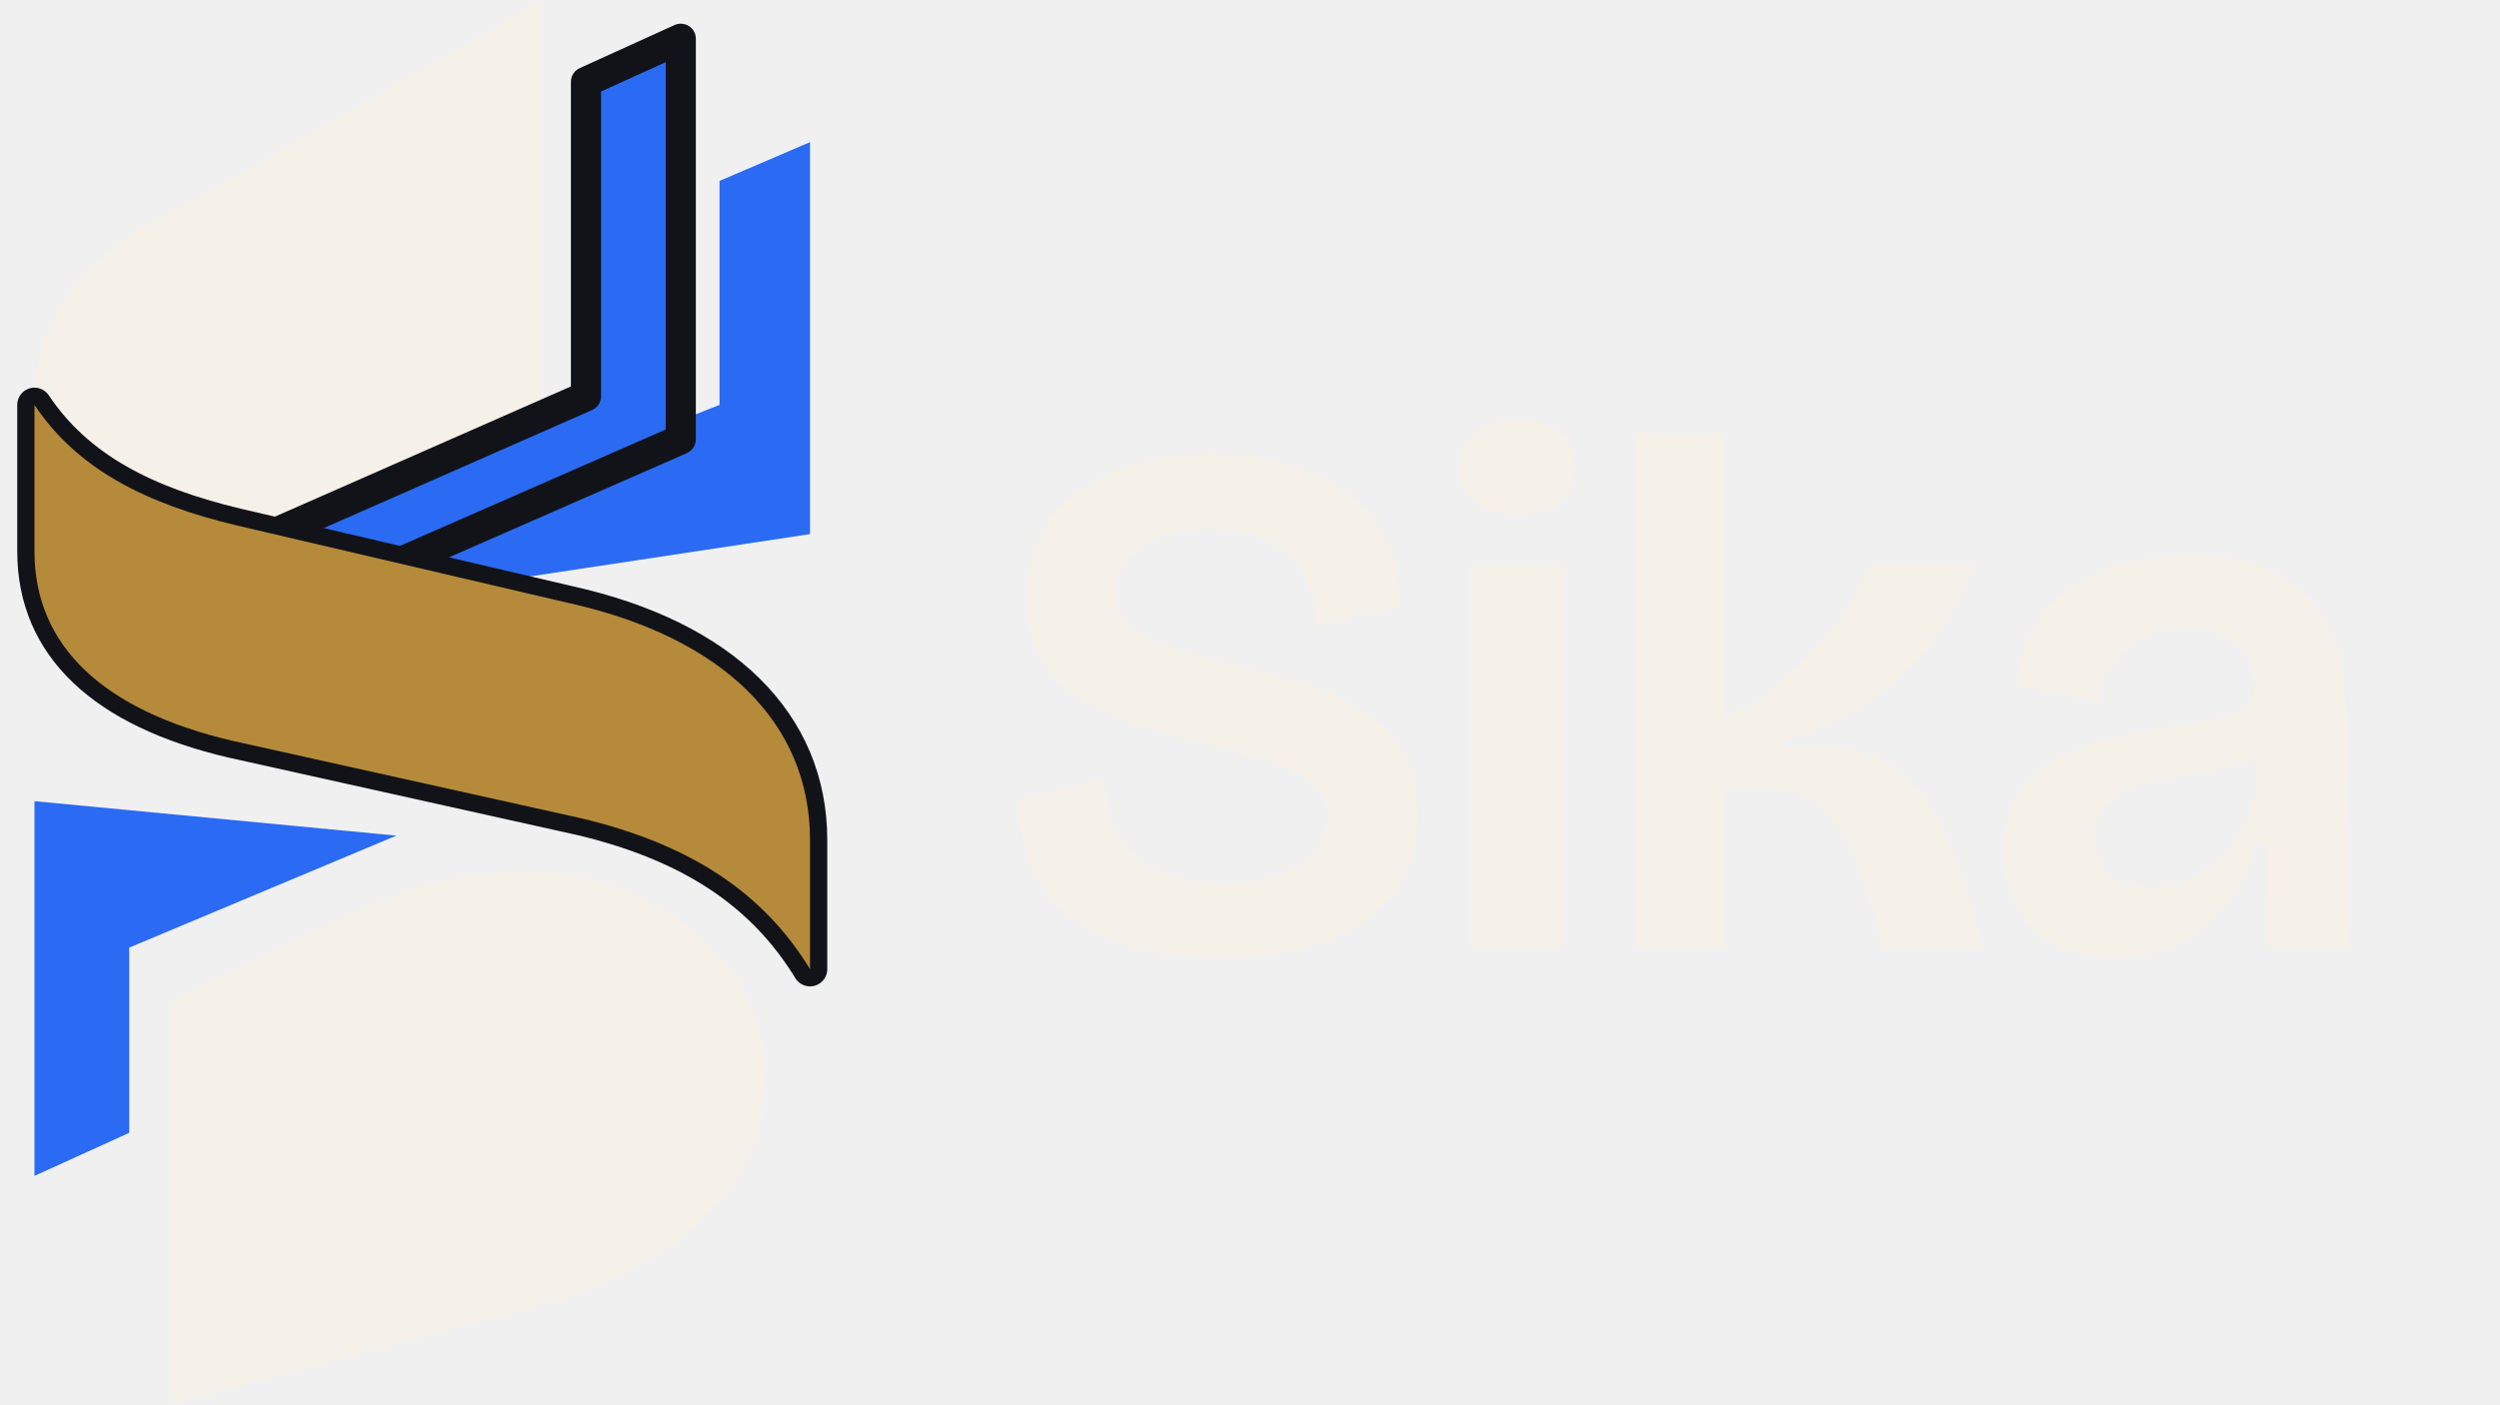
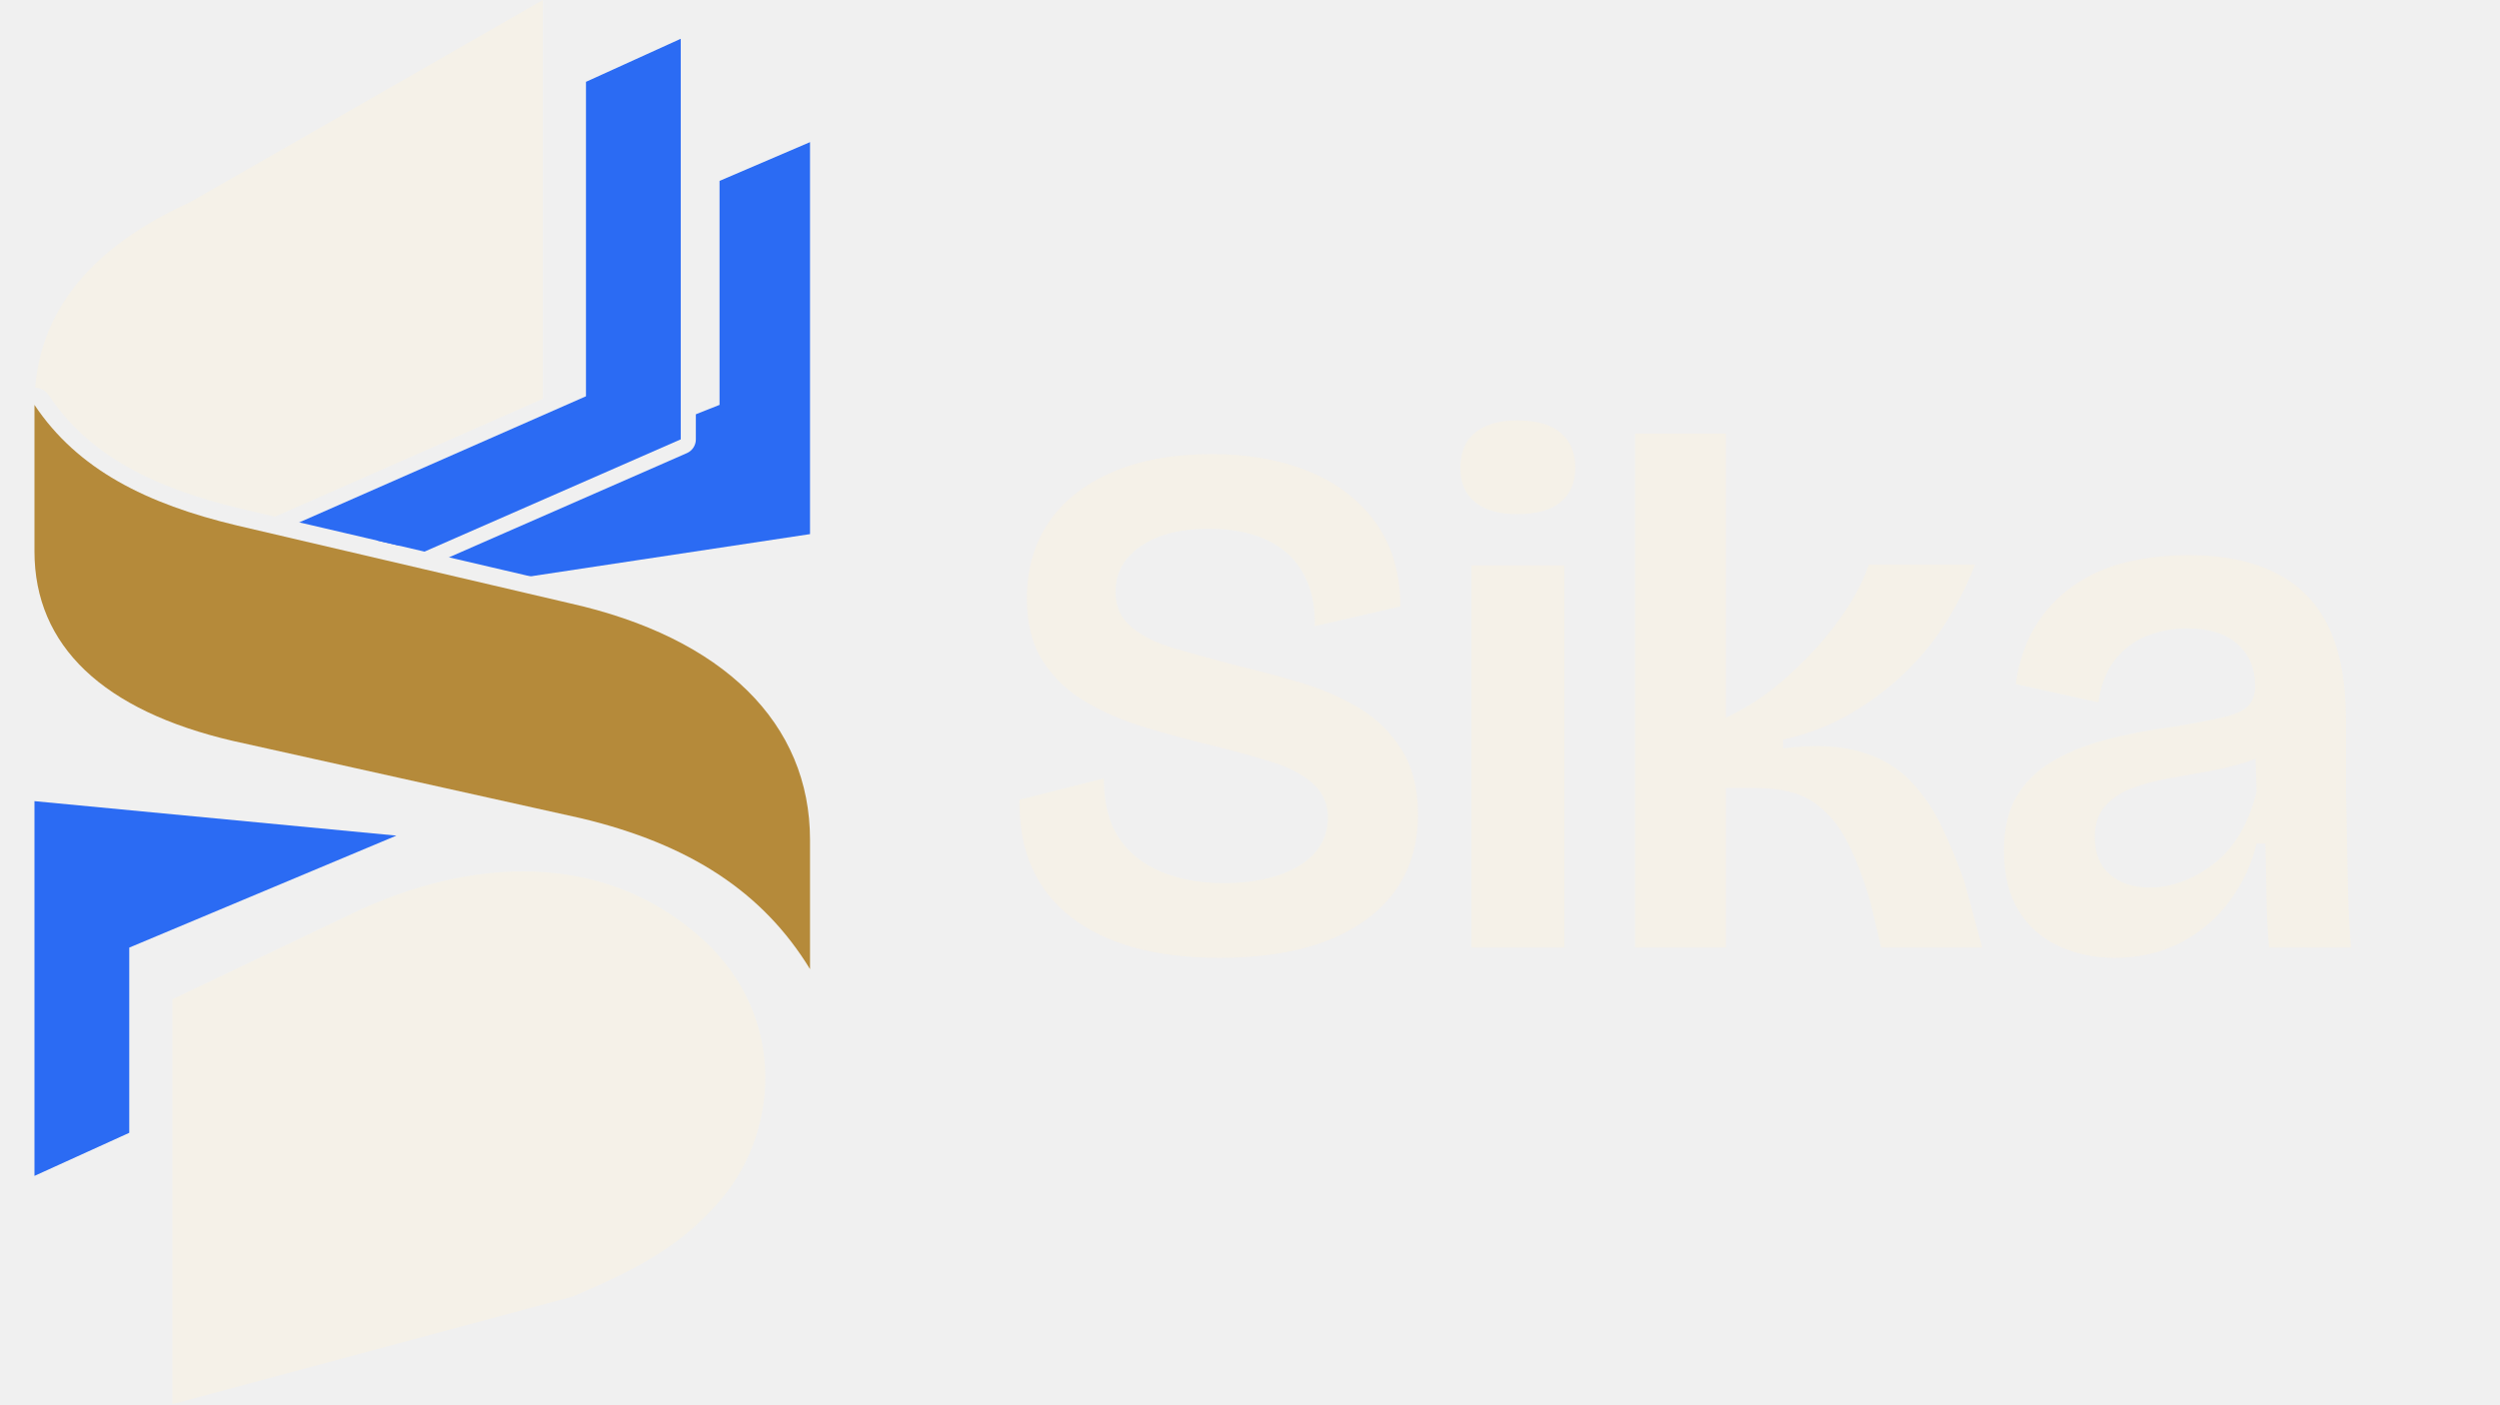
<svg xmlns="http://www.w3.org/2000/svg" viewBox="0 0 580 326" role="img" aria-labelledby="title">
-   <g>
+   <defs>
+     <mask id="underlay" maskUnits="userSpaceOnUse" x="0" y="0" width="196" height="326">
+       <rect width="196" height="326" fill="#fff" />
+       <path fill="none" stroke="#000" stroke-width="7" stroke-linejoin="round" d="M136 19l22-10v93l-89 39-8-16 75-33V19Z" />
+       <path fill="none" stroke="#000" stroke-width="8" stroke-linejoin="round" d="M8 94c10 15 26 23 47 28l77 18c36 8 56 28 56 55v30c-11-18-28-29-53-35l-81-18C24 165 8 150 8 128V94Z" />
+     </mask>
+     <mask id="ribbon-gap" maskUnits="userSpaceOnUse" x="0" y="0" width="196" height="326">
+       <rect width="196" height="326" fill="#fff" />
+       <path fill="none" stroke="#000" stroke-width="8" stroke-linejoin="round" d="M8 94c10 15 26 23 47 28l77 18c36 8 56 28 56 55v30c-11-18-28-29-53-35l-81-18C24 165 8 150 8 128V94Z" />
+     </mask>
+   </defs>
+   <g mask="url(#underlay)">
    <path fill="#F5F1E8" d="M126 0v102l-53 24C42 140 8 124 8 94 8 72 22 57 44 47L126 0Z" />
    <path fill="#2B6BF3" d="M167 42l21-9v91l-86 13-26-7 91-36V42Z" />
-     <path fill="#2B6BF3" stroke="#111318" stroke-width="7" stroke-linejoin="round" d="M136 19l22-10v93l-89 39-8-16 75-33V19Z" />
    <path fill="#2B6BF3" d="M8 186l84 8-62 26v43L8 273v-87Z" />
    <path fill="#F5F1E8" d="M40 232l44-21c29-13 58-12 79 7 20 18 18 46 3 62-9 10-19 15-33 21l-93 25v-94Z" />
-     <path fill="#111318" stroke="#111318" stroke-width="8" stroke-linejoin="round" d="M8 94c10 15 26 23 47 28l77 18c36 8 56 28 56 55v30c-11-18-28-29-53-35l-81-18C24 165 8 150 8 128V94Z" />
-     <path fill="#B58A3A" d="M8 94c10 15 26 23 47 28l77 18c36 8 56 28 56 55v30c-11-18-28-29-53-35l-81-18C24 165 8 150 8 128V94Z" />
  </g>
+   <path mask="url(#ribbon-gap)" fill="#2B6BF3" d="M136 19l22-10v93l-89 39-8-16 75-33V19Z" />
+   <path fill="#B58A3A" d="M8 94c10 15 26 23 47 28l77 18c36 8 56 28 56 55v30c-11-18-28-29-53-35l-81-18C24 165 8 150 8 128V94Z" />
  <g fill="#F5F1E8" transform="translate(230 220) scale(.17 -.17)">
    <path transform="translate(0 0)" d="M312 -14Q246 -14 195.5 0Q145 14 109.5 41.5Q74 69 56 109Q38 149 39 202L154 231Q154 181 174.5 150Q195 119 232.5 103.5Q270 88 317 88Q362 88 394.5 99.5Q427 111 443.5 131Q460 151 460 177Q460 206 439 224.5Q418 243 382 254Q346 265 302 276Q256 287 211 300.5Q166 314 129.5 335.5Q93 357 71 391Q49 425 49 477Q49 537 79 581Q109 625 166 649.5Q223 674 301 674Q378 674 436 649.5Q494 625 526.5 578.5Q559 532 559 466L442 439Q443 472 433 497Q423 522 404.5 538.5Q386 555 359 563.5Q332 572 298 572Q257 572 229 561Q201 550 185.5 531Q170 512 170 486Q170 456 192 437.5Q214 419 252.5 408Q291 397 336 385Q379 375 422.5 362Q466 349 502 327.5Q538 306 560.5 270.5Q583 235 583 181Q583 120 551 76.5Q519 33 459 9.5Q399 -14 312 -14Z" />
    <path transform="translate(597.762 0)" d="M58 0L58 522L185 522L185 0ZM121 592Q83 592 63 608.5Q43 625 43 655Q43 687 63.5 703.5Q84 720 121 720Q160 720 180 703Q200 686 200 656Q200 625 180 608.5Q160 592 121 592Z" />
    <path transform="translate(821.381 0)" d="M58 0L58 702L182 702L182 314Q220 332 250.5 357Q281 382 306.5 410.5Q332 439 350 467.5Q368 496 377 523L522 523Q508 486 484.5 447.5Q461 409 427.5 376.5Q394 344 352 319.5Q310 295 260 284L260 272Q322 280 364 268Q406 256 432.5 229Q459 202 476 166.5Q493 131 507 92L532 0L394 0L379 63Q366 108 348.5 143Q331 178 302.5 198Q274 218 222 218L182 218L182 0Z" />
    <path transform="translate(1348.952 0)" d="M185 -14Q144 -14 109 2Q74 18 54 50.5Q34 83 34 132Q34 176 50.5 205Q67 234 98 253Q129 272 172 283.5Q215 295 268 302Q310 309 333.5 314.5Q357 320 367 329.5Q377 339 377 358Q377 393 353 414.5Q329 436 284 436Q256 436 230 426Q204 416 186 393.5Q168 371 163 335L50 360Q57 407 77.5 440Q98 473 130 495Q162 517 202 526.5Q242 536 287 536Q357 536 405.5 511.5Q454 487 477.5 437.5Q501 388 501 311L501 213Q502 180 502.5 143Q503 106 504 70Q505 34 508 0L396 0Q393 34 392.5 69Q392 104 391 142L379 142Q369 100 342.5 64Q316 28 276 7Q236 -14 185 -14ZM234 82Q255 82 277 90Q299 98 320 114Q341 130 356 155Q371 180 379 213L377 276L403 275Q389 261 365.5 253.5Q342 246 314.5 241Q287 236 259 231Q231 226 208.5 217.5Q186 209 172 193Q158 177 158 151Q158 118 178.5 100Q199 82 234 82Z" />
  </g>
</svg>
